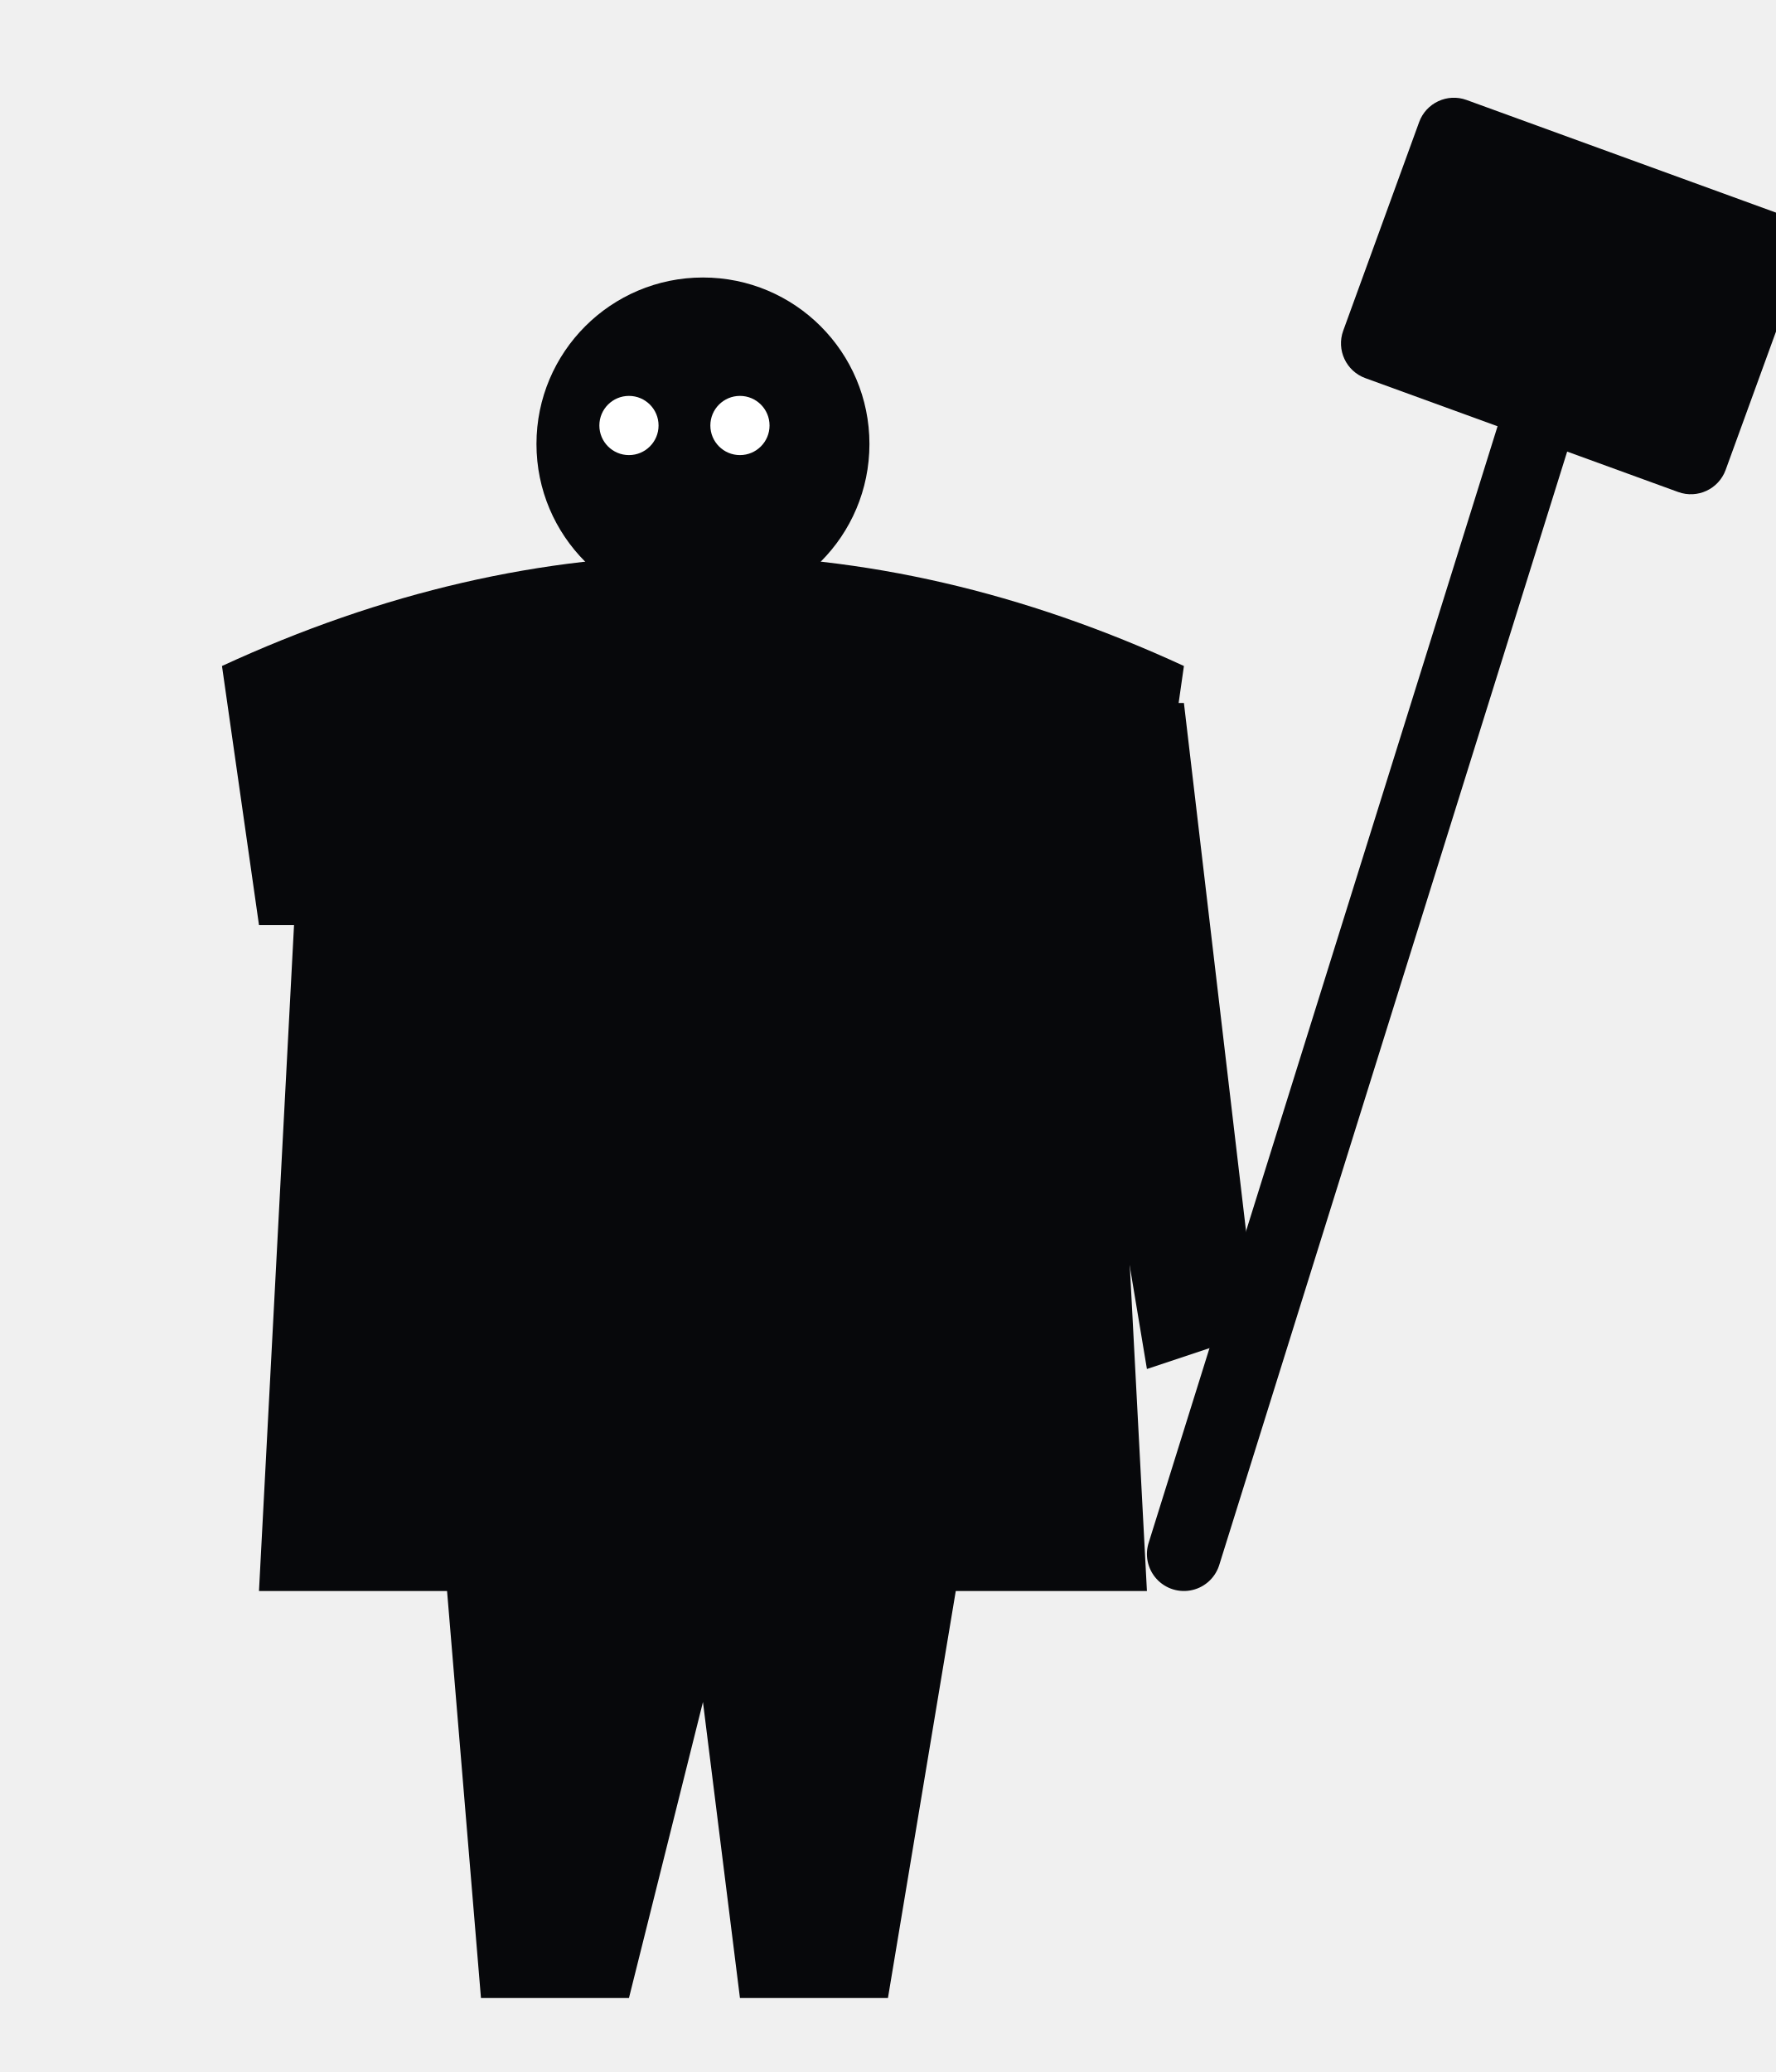
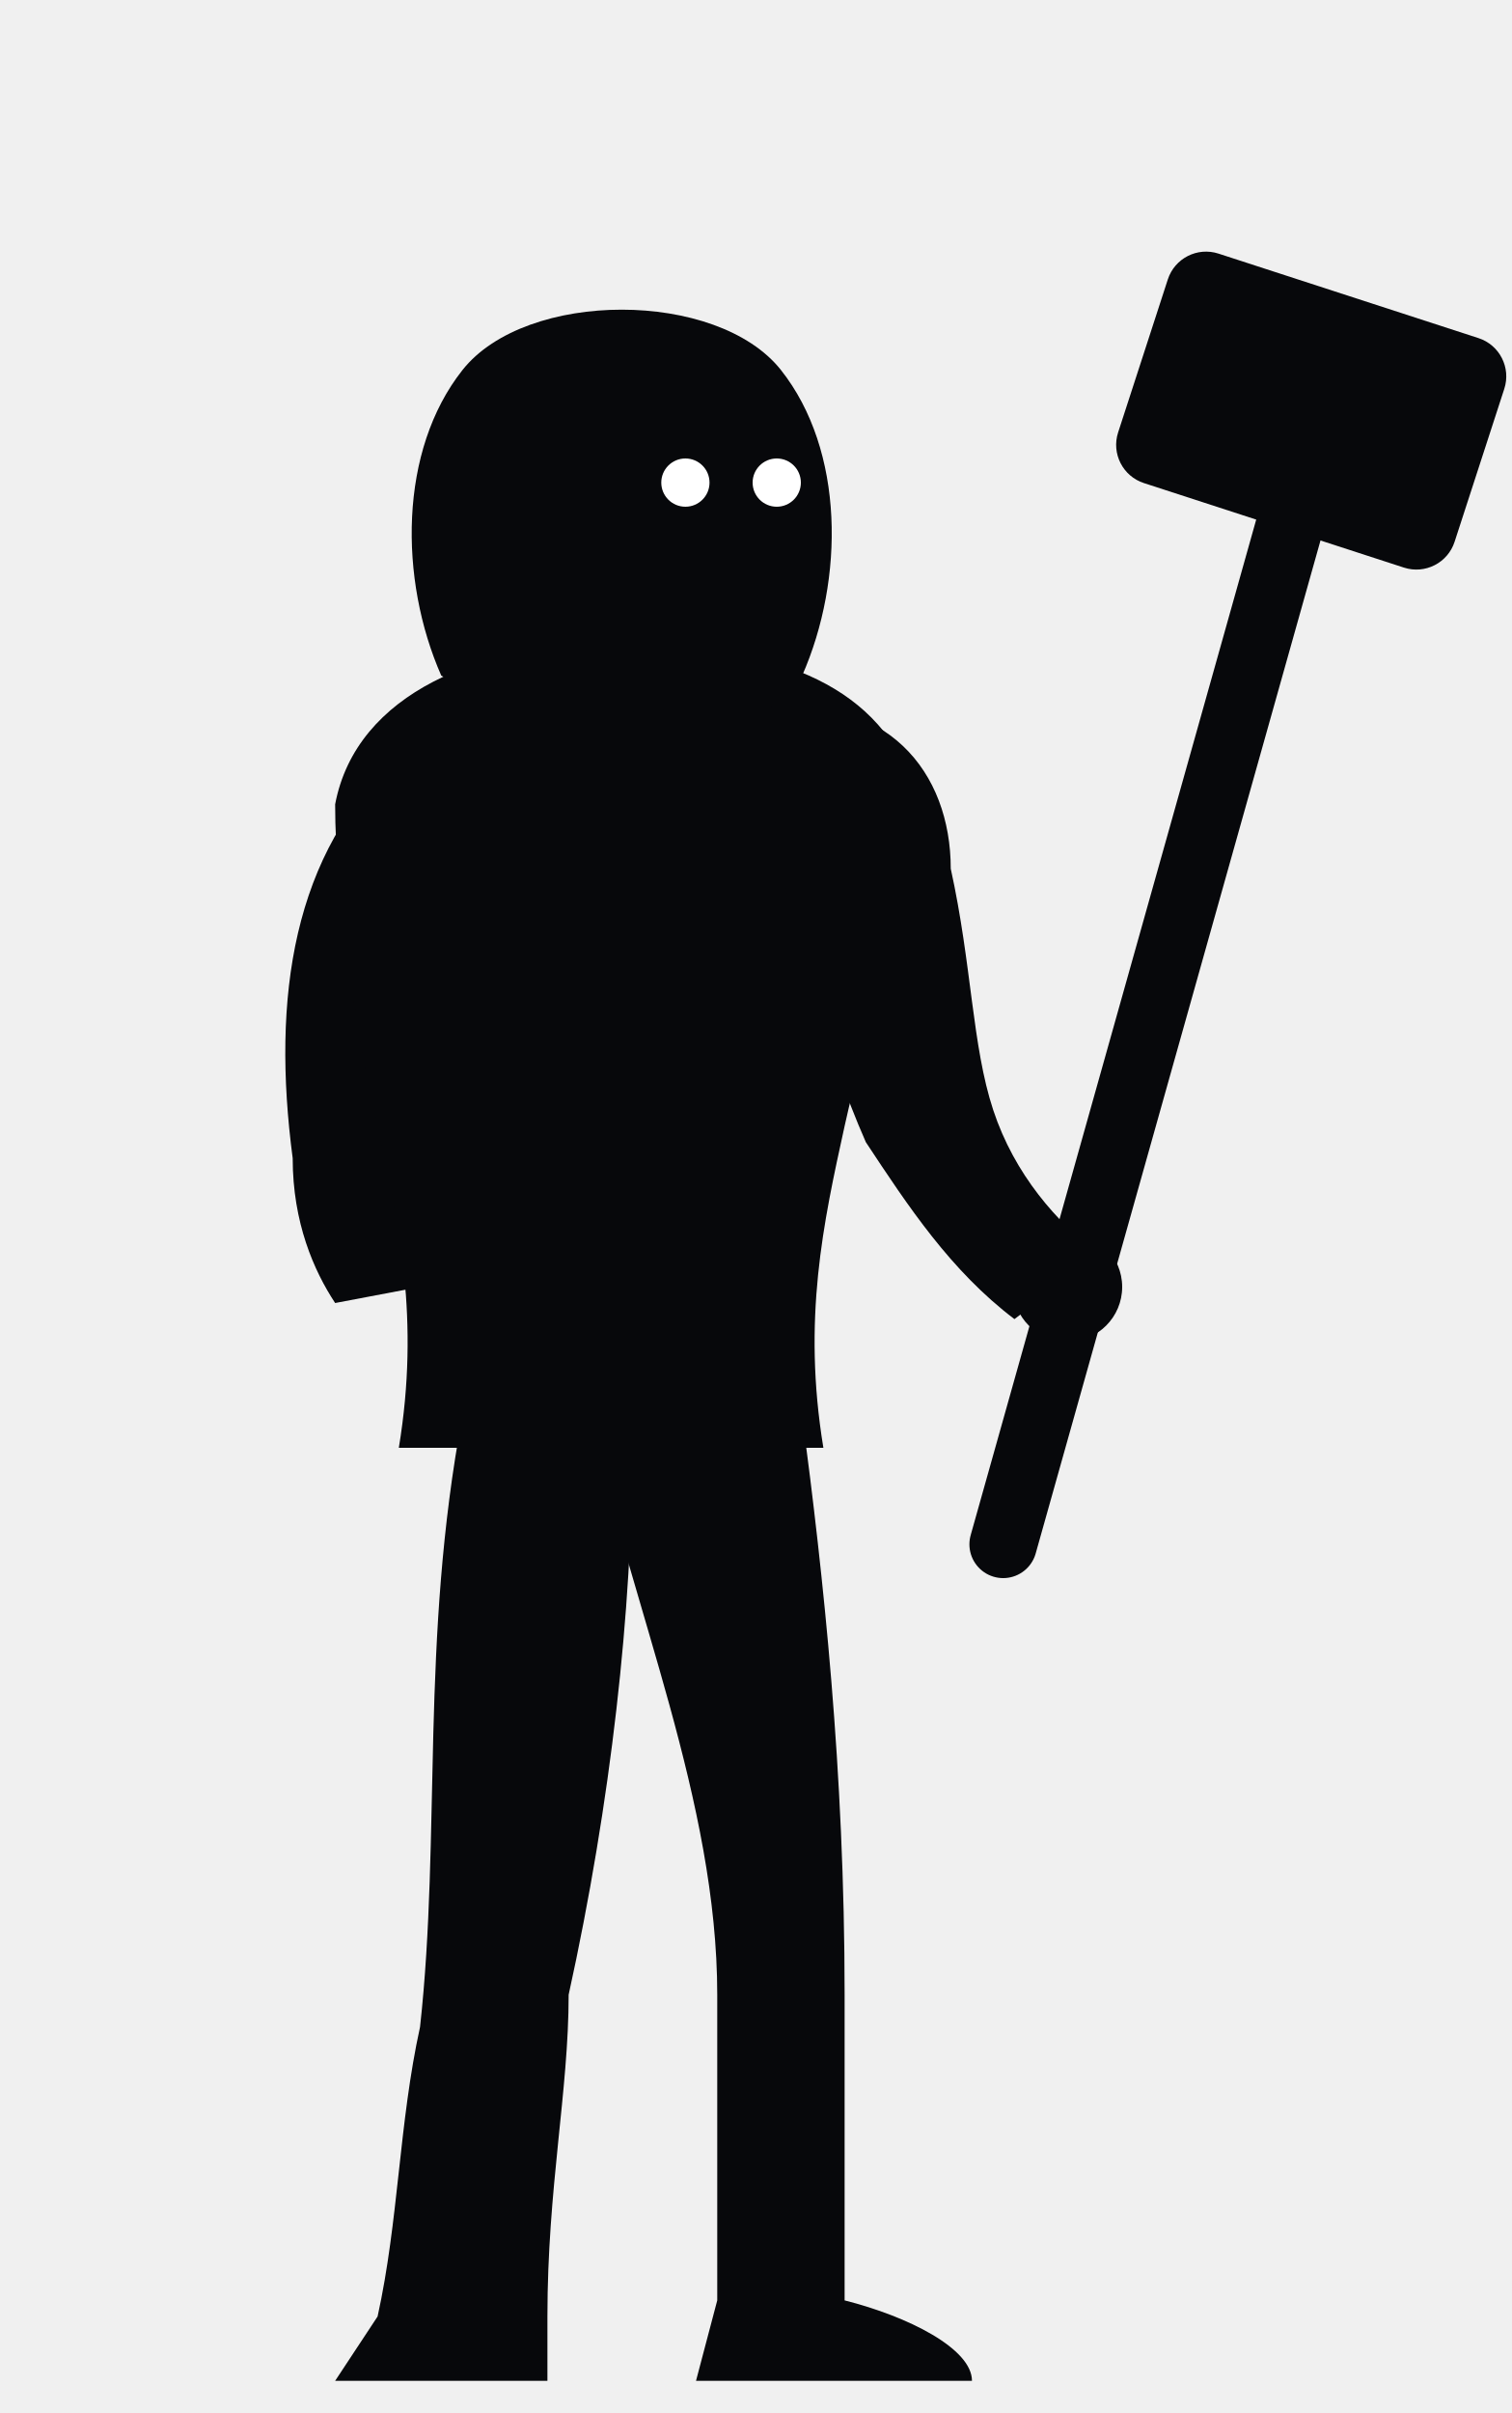
- <svg xmlns="http://www.w3.org/2000/svg" viewBox="24 20 96 112" data-height="512">
-   <g id="part:legs" data-pivot="62 104">
+ <svg xmlns="http://www.w3.org/2000/svg" viewBox="12 2 94 150" data-height="512">
+   <g id="part:legs" data-pivot="50.00 92.00">
    <g class="shape" fill="#07080B" stroke="#07080B" stroke-linecap="round" stroke-linejoin="round" stroke-width="0">
-       <path d="M48 104 L76 104 L72 128 L64 128 L62 112 L58 128 L50 128Z" />
+       <path d="M 40.76 90.00 C 38.12 104.00 39.44 116.00 38.12 128.00 C 36.80 134.00 36.80 140.00 35.48 146.00 L 32.84 150.00 L 46.04 150.00 L 46.04 146.00 C 46.04 138.00 47.36 132.00 47.36 126.00 C 50.00 114.00 51.32 102.00 51.32 92.00 Z" />
+       <path d="M 48.68 90.00 C 51.32 102.00 56.60 114.00 56.60 126.00 C 56.60 134.00 56.60 140.00 56.60 145.00 L 55.28 150.00 L 72.44 150.00 C 72.44 148.00 68.48 146.00 64.52 145.00 C 64.52 138.00 64.52 132.00 64.52 126.00 C 64.52 112.00 63.20 100.00 61.88 90.00 Z" />
    </g>
  </g>
-   <g id="part:torso" data-pivot="62 106">
+   <g id="part:torso" data-pivot="50.00 92.00">
    <g class="shape" fill="#07080B" stroke="#07080B" stroke-linecap="round" stroke-linejoin="round" stroke-width="0">
-       <path d="M36 56 Q62 44 88 56 L86 70 L38 70Z" />
-       <path d="M40 68 L84 68 L86 106 L38 106Z" />
+       <path d="M 36.80 49.00 C 30.20 55.00 28.88 64.00 30.20 74.00 C 30.20 78.00 31.52 81.00 32.84 83.00 L 38.12 82.00 C 36.80 76.00 36.80 70.00 38.12 64.00 C 39.44 58.00 40.76 54.00 42.08 51.00 Z" />
+       <path d="M 32.84 52.00 C 34.16 45.00 42.08 42.00 50.00 42.00 C 59.24 42.00 65.84 44.00 68.48 50.00 C 68.48 58.00 65.84 66.00 64.52 72.00 C 63.20 78.00 61.88 84.00 63.20 92.00 L 36.80 92.00 C 38.12 84.00 36.80 78.00 35.48 72.00 C 34.16 66.00 32.84 58.00 32.84 52.00 Z" />
    </g>
  </g>
-   <g id="part:head" data-pivot="62 52">
+   <g id="part:head" data-pivot="50.00 45.00">
    <g class="shape" fill="#07080B" stroke="#07080B" stroke-linecap="round" stroke-linejoin="round" stroke-width="0">
-       <circle cx="62" cy="44" r="9" />
+       <path d="M 44.72 42.00 L 56.60 42.00 L 56.60 47.00 L 44.72 47.00 Z" />
+       <path d="M 39.44 44.00 C 36.80 38.00 36.80 30.00 40.76 25.00 C 44.72 20.00 56.60 20.00 60.56 25.00 C 64.52 30.00 64.52 38.00 61.88 44.00 C 56.60 47.00 44.72 47.00 39.44 44.00 Z" />
    </g>
    <g class="glow" fill="#FFFFFF" stroke="#FFFFFF" stroke-linecap="round" stroke-width="0">
-       <circle cx="58" cy="43" r="1.6" />
-       <circle cx="64" cy="43" r="1.6" />
+       <circle cx="54.62" cy="32.00" r="1.5" />
+       <circle cx="60.30" cy="32.00" r="1.5" />
    </g>
  </g>
-   <g id="part:weapon" data-pivot="82 60">
+   <g id="part:weapon" data-pivot="63.20 49.00">
    <g class="shape" fill="#07080B" stroke="#07080B" stroke-linecap="round" stroke-linejoin="round" stroke-width="0">
-       <path d="M80 58 L88 58 L92 92 L86 94Z" />
-       <line x1="88" y1="104" x2="108" y2="40" stroke-width="4" />
-       <rect x="98" y="28" width="22" height="16" rx="2" transform="rotate(20 109 36)" />
+       <path d="M 59.24 46.00 C 67.16 45.00 71.12 50.00 71.12 56.00 C 72.44 62.00 72.44 67.00 73.76 71.00 C 75.08 75.00 77.72 78.00 80.36 80.00 L 75.08 84.00 C 71.12 81.00 68.48 77.00 65.84 73.00 C 63.20 67.00 61.88 61.00 60.56 56.00 Z" />
+       <circle cx="78.38" cy="82.00" r="3.4" />
+       <line x1="74.38" y1="98.00" x2="92.38" y2="34.00" stroke-width="4.2" />
+       <rect x="82.38" y="20.00" width="22" height="15" rx="2.5" transform="rotate(18 93.38 28.00)" />
    </g>
  </g>
</svg>
